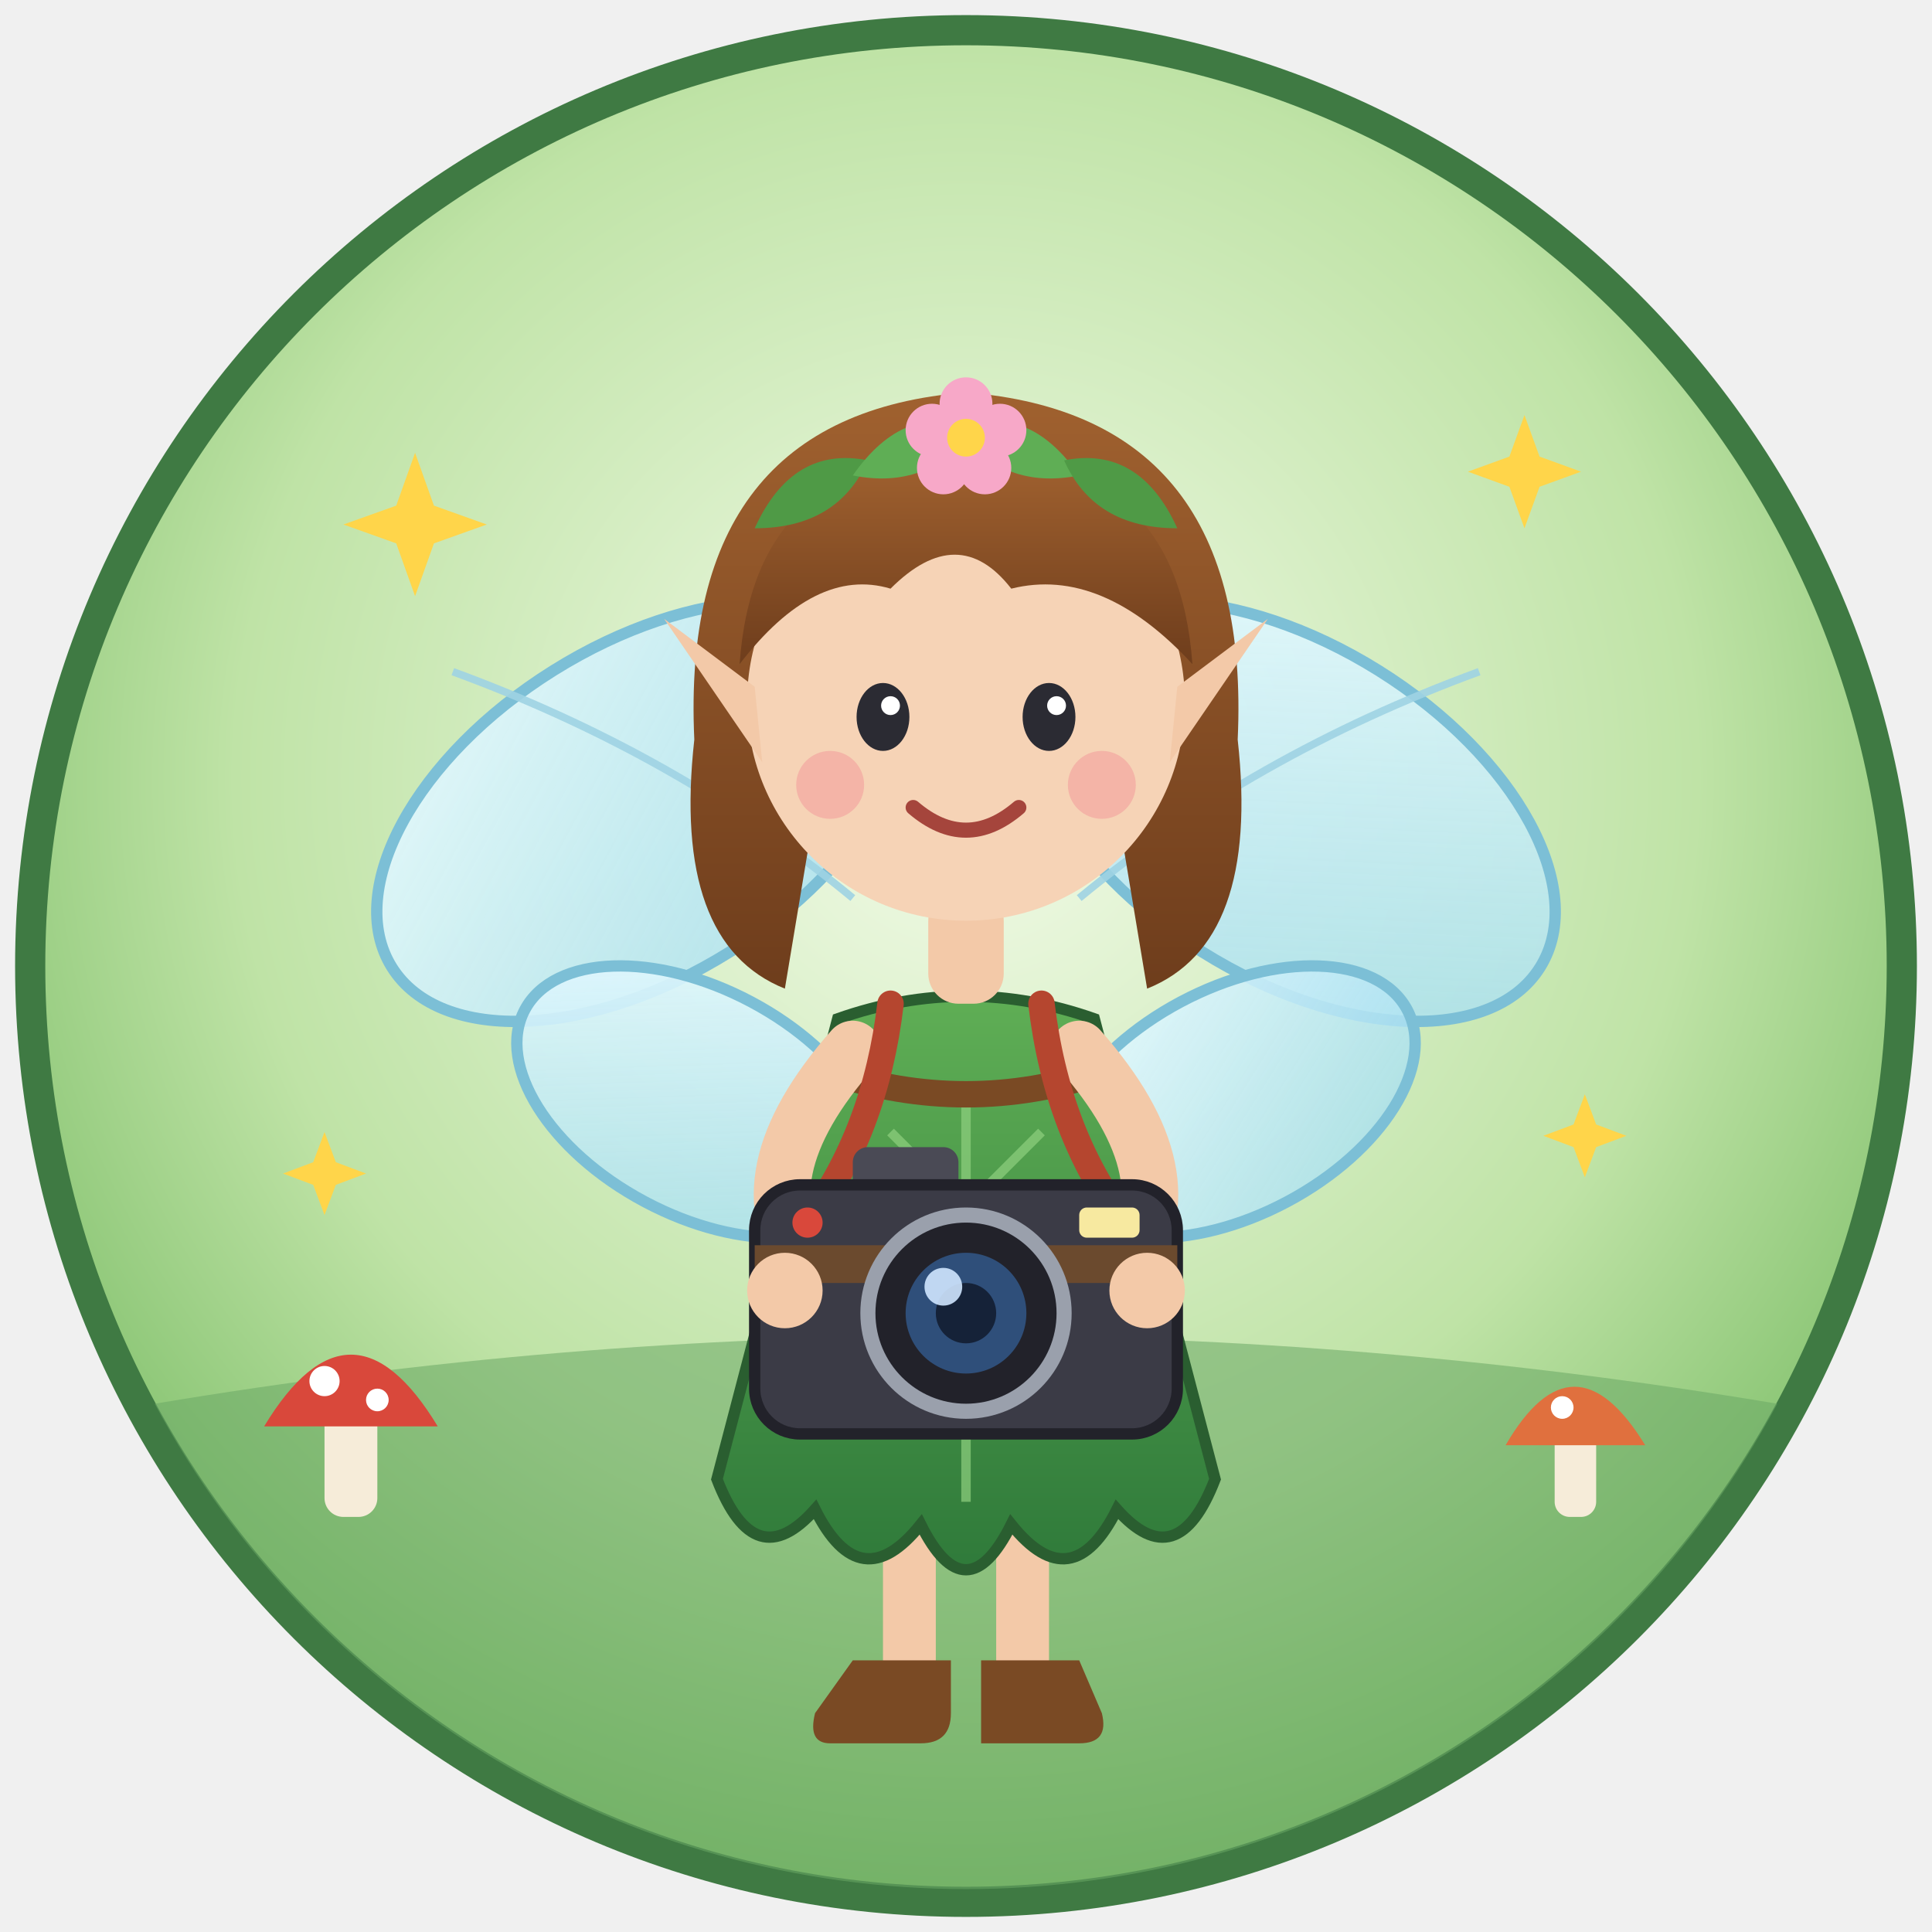
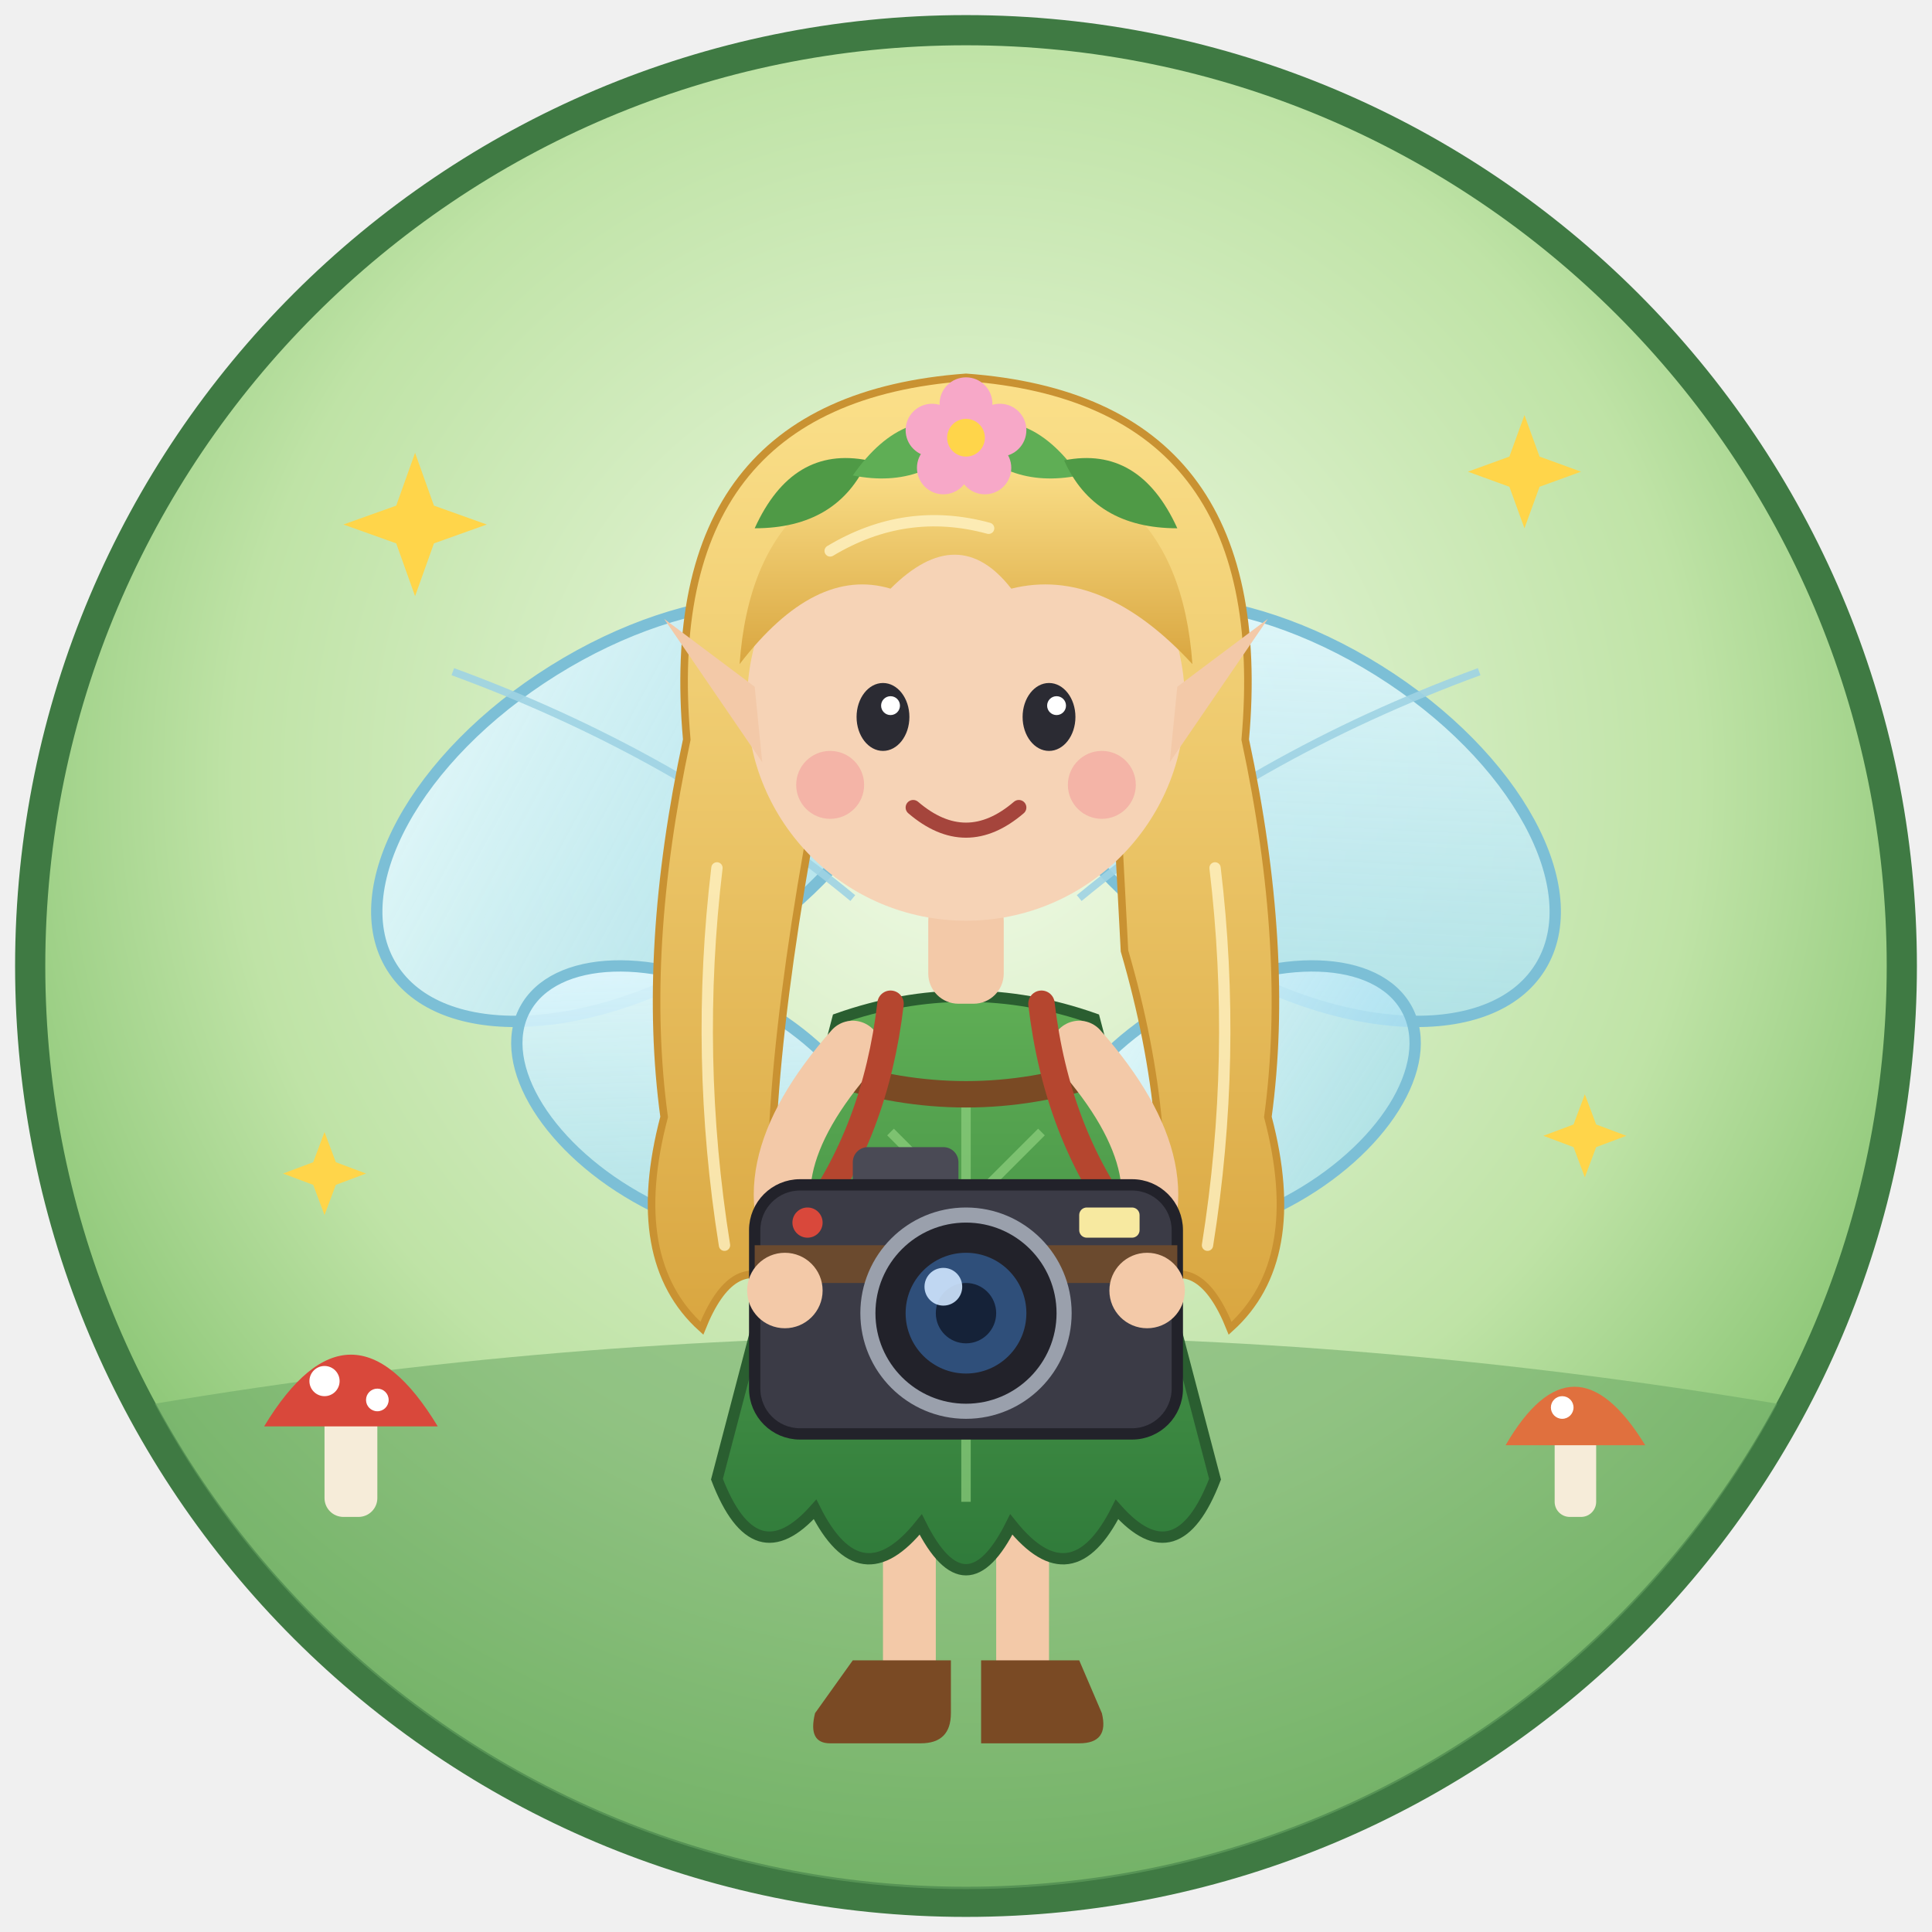
<svg xmlns="http://www.w3.org/2000/svg" viewBox="0 0 512 512" width="512" height="512">
  <defs>
    <radialGradient id="bg" cx="50%" cy="40%" r="60%">
      <stop offset="0" stop-color="#f3fbe9" />
      <stop offset="0.65" stop-color="#bfe3a6" />
      <stop offset="1" stop-color="#7fbf6a" />
    </radialGradient>
    <linearGradient id="wing" x1="0" y1="0" x2="1" y2="1">
      <stop offset="0" stop-color="#e9fbff" stop-opacity="0.95" />
      <stop offset="1" stop-color="#9fdcf0" stop-opacity="0.75" />
    </linearGradient>
    <linearGradient id="dress" x1="0" y1="0" x2="0" y2="1">
      <stop offset="0" stop-color="#5fae55" />
      <stop offset="1" stop-color="#2f7a3a" />
    </linearGradient>
    <linearGradient id="hair" x1="0" y1="0" x2="0" y2="1">
-       <stop offset="0" stop-color="#a0612f" />
-       <stop offset="1" stop-color="#6e3d1c" />
+       <stop offset="0" stop-color="#fbe08a" />
+       <stop offset="1" stop-color="#d9a640" />
    </linearGradient>
    <clipPath id="circ">
      <circle cx="256" cy="256" r="244" />
    </clipPath>
  </defs>
  <circle cx="256" cy="256" r="248" fill="url(#bg)" stroke="#3f7a43" stroke-width="8" />
  <path d="M41 372 Q256 336 471 372 A244 244 0 0 1 41 372 Z" fill="#6aa865" opacity="0.55" />
  <g>
    <rect x="86" y="372" width="14" height="30" rx="5" fill="#f6ecd9" />
    <path d="M70 378 Q93 340 116 378 Z" fill="#d9483b" />
    <circle cx="86" cy="366" r="4" fill="#fff" />
    <circle cx="100" cy="371" r="3" fill="#fff" />
    <rect x="412" y="378" width="11" height="24" rx="4" fill="#f6ecd9" />
    <path d="M399 383 Q417 352 436 383 Z" fill="#e0703e" />
    <circle cx="414" cy="373" r="3" fill="#fff" />
  </g>
  <g stroke="#7cbfd6" stroke-width="3">
    <ellipse cx="170" cy="215" rx="78" ry="44" transform="rotate(-32 170 215)" fill="url(#wing)" />
    <ellipse cx="342" cy="215" rx="78" ry="44" transform="rotate(32 342 215)" fill="url(#wing)" />
    <ellipse cx="185" cy="292" rx="52" ry="30" transform="rotate(28 185 292)" fill="url(#wing)" />
    <ellipse cx="327" cy="292" rx="52" ry="30" transform="rotate(-28 327 292)" fill="url(#wing)" />
  </g>
  <g stroke="#9fd3e3" stroke-width="2" fill="none" opacity="0.9">
    <path d="M226 238 Q180 200 120 178" />
    <path d="M286 238 Q332 200 392 178" />
  </g>
+   <path d="M182 196 Q174 106 256 100 Q338 106 330 196 Q342 252 336 296 Q346 334 326 352 Q318 332 306 340 Q312 300 298 252 L296 214 L216 214 Q200 300 206 340 Q194 332 186 352 Q166 334 176 296 Q170 252 182 196 Z" fill="url(#hair)" stroke="#c99232" stroke-width="2" />
+   <g stroke="#fff3c4" stroke-width="3" fill="none" stroke-linecap="round" opacity="0.8">
+     <path d="M190 230 Q184 280 192 330" />
+     <path d="M322 230 Q328 280 320 330" />
+   </g>
  <rect x="234" y="405" width="14" height="42" rx="6" fill="#f3c9a8" />
  <rect x="264" y="405" width="14" height="42" rx="6" fill="#f3c9a8" />
  <path d="M226 440 h26 v14 q0 8 -8 8 h-24 q-6 0 -4 -8 z" fill="#7a4a24" />
  <path d="M260 440 h26 l6 14 q2 8 -6 8 h-26 z" fill="#7a4a24" />
  <path d="M222 270 Q256 258 290 270 L322 392 Q312 418 296 400 Q284 424 268 404 Q256 428 244 404 Q228 424 216 400 Q200 418 190 392 Z" fill="url(#dress)" stroke="#2a5e30" stroke-width="3" />
  <path d="M256 290 L256 398 M256 320 L236 300 M256 320 L276 300 M256 352 L230 330 M256 352 L282 330" stroke="#8fd07f" stroke-width="2.5" fill="none" opacity="0.7" />
  <path d="M220 284 Q256 296 292 284" stroke="#7a4a24" stroke-width="7" fill="none" stroke-linecap="round" />
  <path d="M226 278 Q196 312 214 336" stroke="#f3c9a8" stroke-width="15" fill="none" stroke-linecap="round" />
  <path d="M286 278 Q316 312 298 336" stroke="#f3c9a8" stroke-width="15" fill="none" stroke-linecap="round" />
  <rect x="246" y="236" width="20" height="30" rx="8" fill="#f3c9a8" />
  <path d="M236 266 Q232 300 214 324" stroke="#b5462f" stroke-width="7" fill="none" stroke-linecap="round" />
  <path d="M276 266 Q280 300 298 324" stroke="#b5462f" stroke-width="7" fill="none" stroke-linecap="round" />
  <g>
    <rect x="226" y="304" width="28" height="14" rx="4" fill="#4a4a55" />
    <rect x="200" y="314" width="112" height="66" rx="12" fill="#3b3b46" stroke="#22222a" stroke-width="3" />
    <rect x="200" y="330" width="112" height="10" fill="#6b4a2e" />
    <circle cx="256" cy="348" r="26" fill="#22222a" stroke="#9aa0ac" stroke-width="4" />
    <circle cx="256" cy="348" r="16" fill="#2f4f7a" />
    <circle cx="256" cy="348" r="8" fill="#152238" />
    <circle cx="250" cy="341" r="5" fill="#cfe6ff" opacity="0.9" />
    <rect x="286" y="320" width="16" height="8" rx="2" fill="#f7e9a0" />
    <circle cx="214" cy="324" r="4" fill="#d9483b" />
  </g>
  <circle cx="208" cy="342" r="10" fill="#f3c9a8" />
  <circle cx="304" cy="342" r="10" fill="#f3c9a8" />
-   <path d="M184 196 Q180 110 256 104 Q332 110 328 196 Q334 250 304 262 L296 214 L216 214 L208 262 Q178 250 184 196 Z" fill="url(#hair)" />
  <circle cx="256" cy="186" r="58" fill="#f6d3b6" />
  <path d="M200 182 L176 164 L202 202 Z" fill="#f3c9a8" />
  <path d="M312 182 L336 164 L310 202 Z" fill="#f3c9a8" />
  <path d="M196 176 Q200 120 256 122 Q312 120 316 176 Q292 150 268 156 Q254 138 236 156 Q216 150 196 176 Z" fill="url(#hair)" />
+   <path d="M220 146 Q240 134 262 140" stroke="#fff3c4" stroke-width="3" fill="none" stroke-linecap="round" opacity="0.8" />
  <g>
    <path d="M200 140 q10 -22 30 -18 q-8 18 -30 18 z" fill="#4f9a46" />
    <path d="M226 126 q14 -20 32 -12 q-12 16 -32 12 z" fill="#5fae55" />
    <path d="M286 126 q-14 -20 -32 -12 q12 16 32 12 z" fill="#5fae55" />
    <path d="M312 140 q-10 -22 -30 -18 q8 18 30 18 z" fill="#4f9a46" />
    <g transform="translate(256 116)">
      <circle cx="0" cy="-9" r="7" fill="#f7a8c8" />
      <circle cx="9" cy="-2" r="7" fill="#f7a8c8" />
      <circle cx="5" cy="8" r="7" fill="#f7a8c8" />
      <circle cx="-6" cy="8" r="7" fill="#f7a8c8" />
      <circle cx="-9" cy="-2" r="7" fill="#f7a8c8" />
      <circle cx="0" cy="0" r="5" fill="#ffd54a" />
    </g>
  </g>
  <ellipse cx="234" cy="190" rx="7" ry="9" fill="#2b2b33" />
  <ellipse cx="278" cy="190" rx="7" ry="9" fill="#2b2b33" />
  <circle cx="236" cy="187" r="2.5" fill="#fff" />
  <circle cx="280" cy="187" r="2.5" fill="#fff" />
  <circle cx="220" cy="208" r="9" fill="#f29a9a" opacity="0.55" />
  <circle cx="292" cy="208" r="9" fill="#f29a9a" opacity="0.55" />
  <path d="M242 214 Q256 226 270 214" stroke="#a5453c" stroke-width="4" fill="none" stroke-linecap="round" />
  <g fill="#ffd54a">
    <path d="M110 120 l5 14 l14 5 l-14 5 l-5 14 l-5 -14 l-14 -5 l14 -5 z" />
    <path d="M404 110 l4 11 l11 4 l-11 4 l-4 11 l-4 -11 l-11 -4 l11 -4 z" />
    <path d="M420 290 l3 8 l8 3 l-8 3 l-3 8 l-3 -8 l-8 -3 l8 -3 z" />
    <path d="M86 300 l3 8 l8 3 l-8 3 l-3 8 l-3 -8 l-8 -3 l8 -3 z" />
  </g>
</svg>
